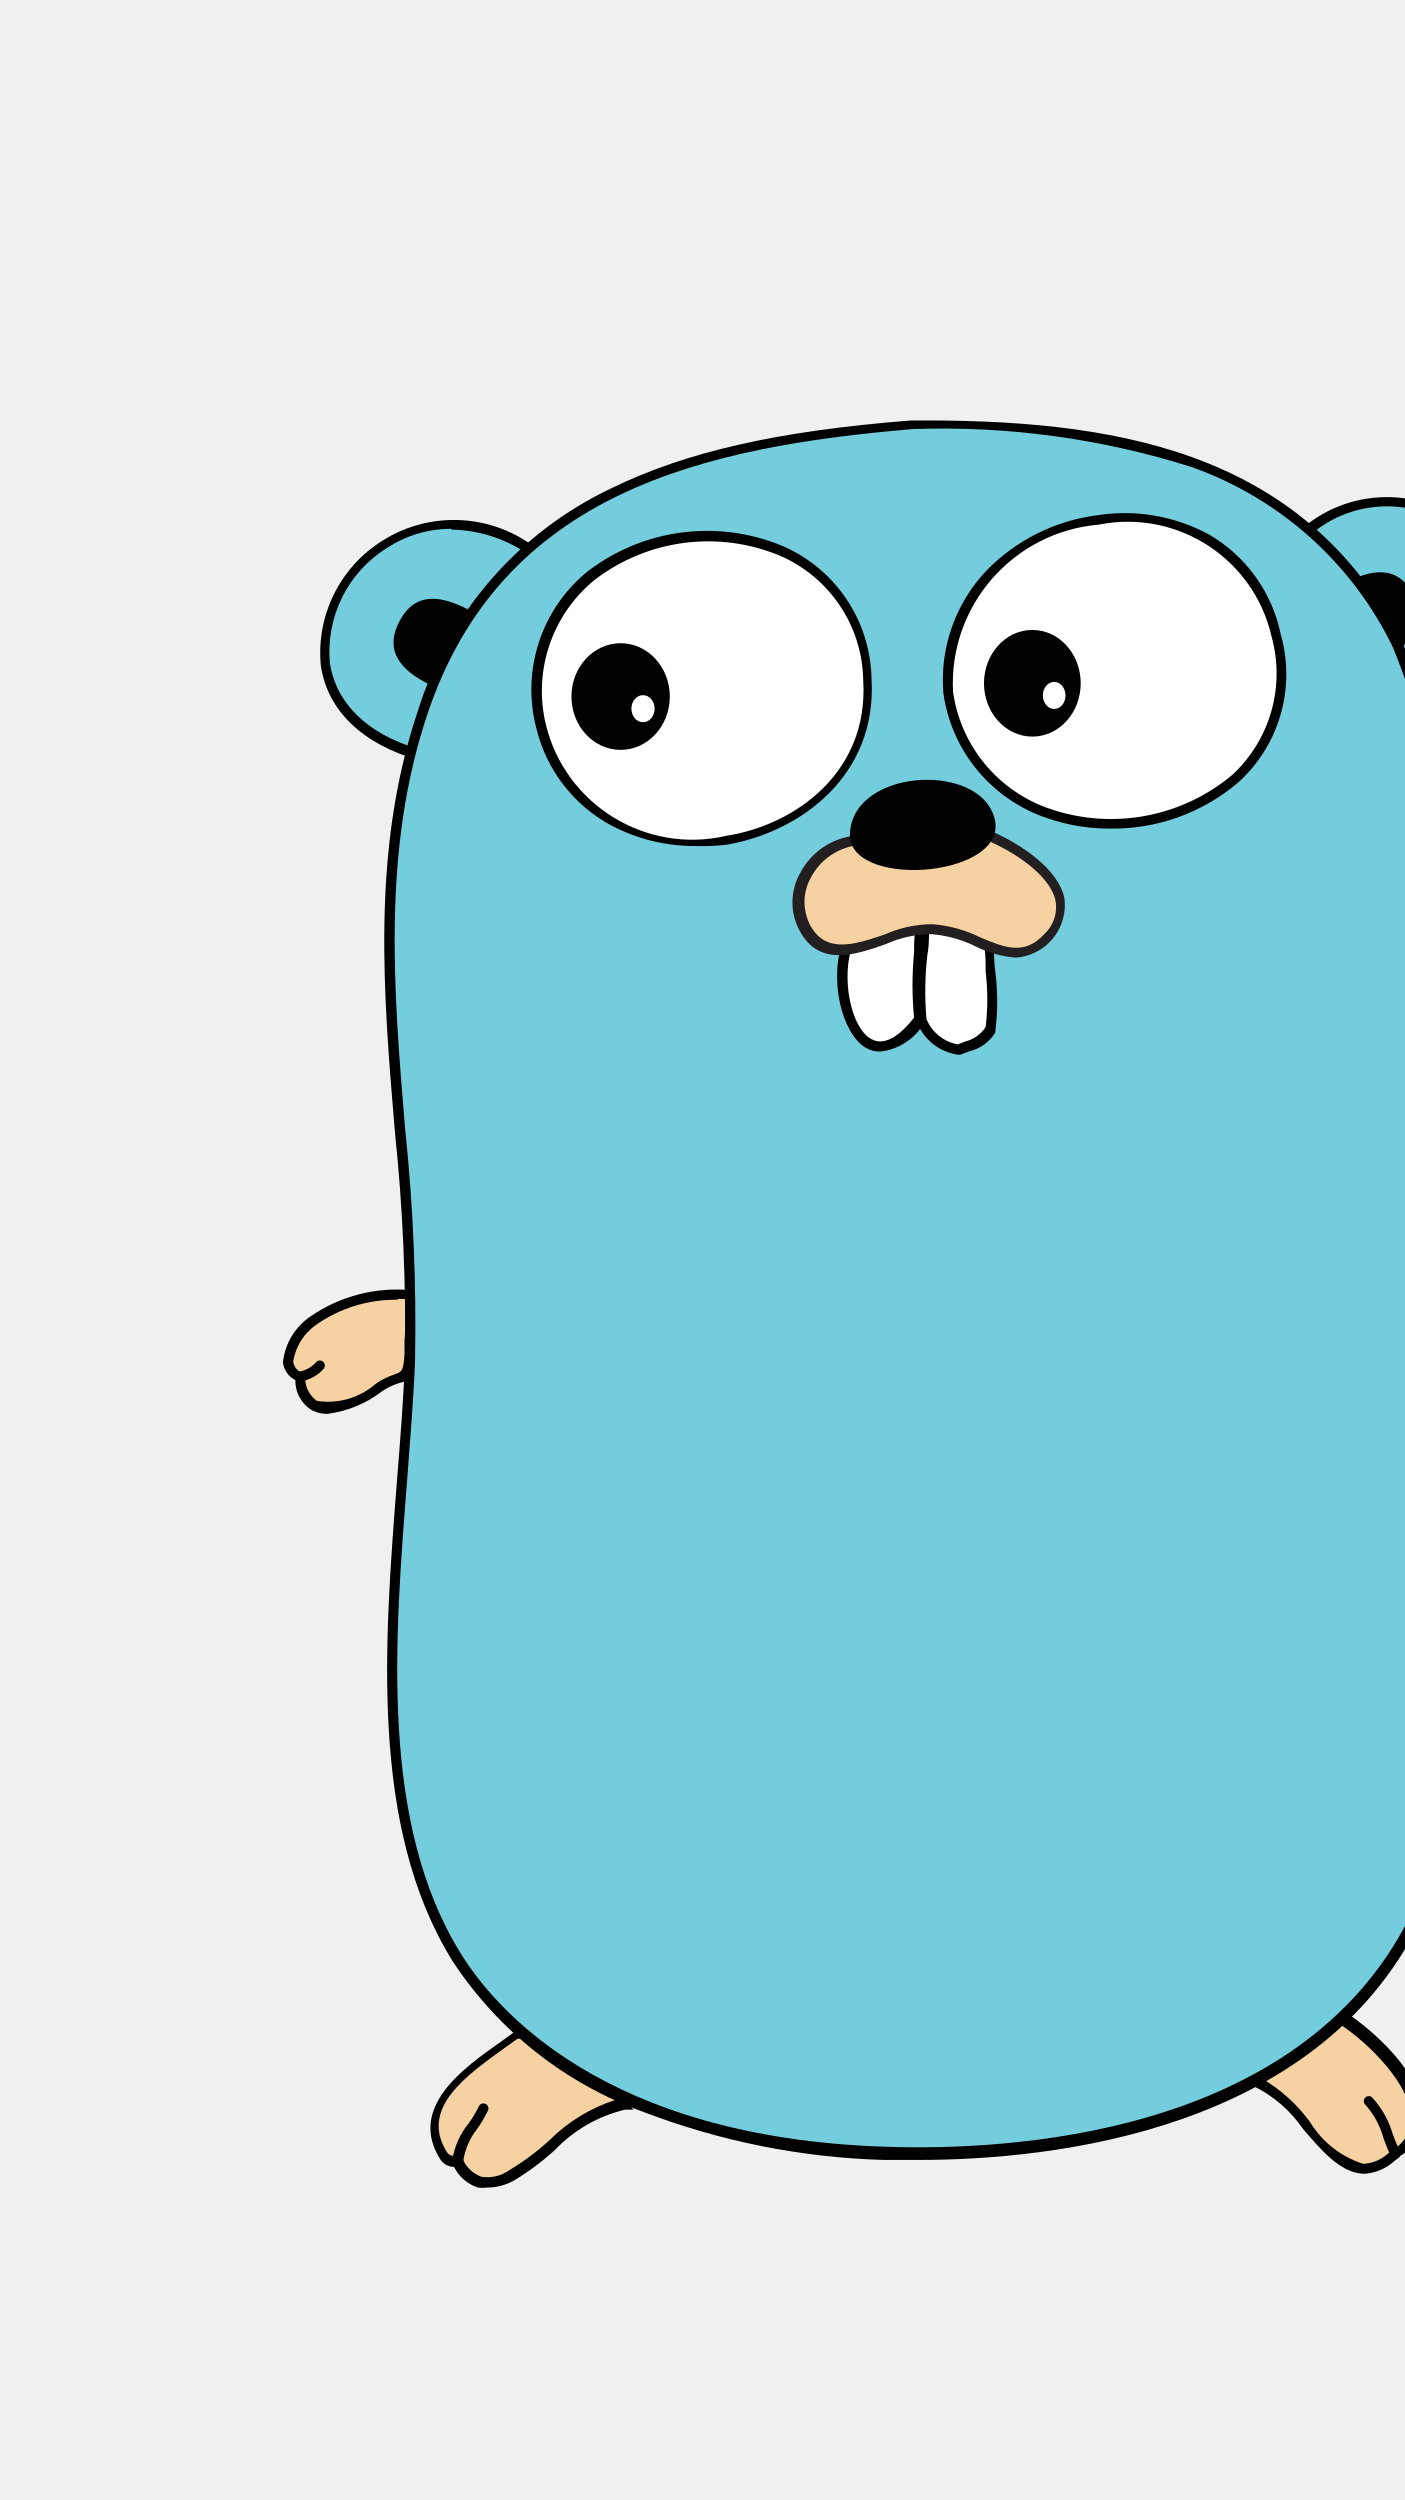
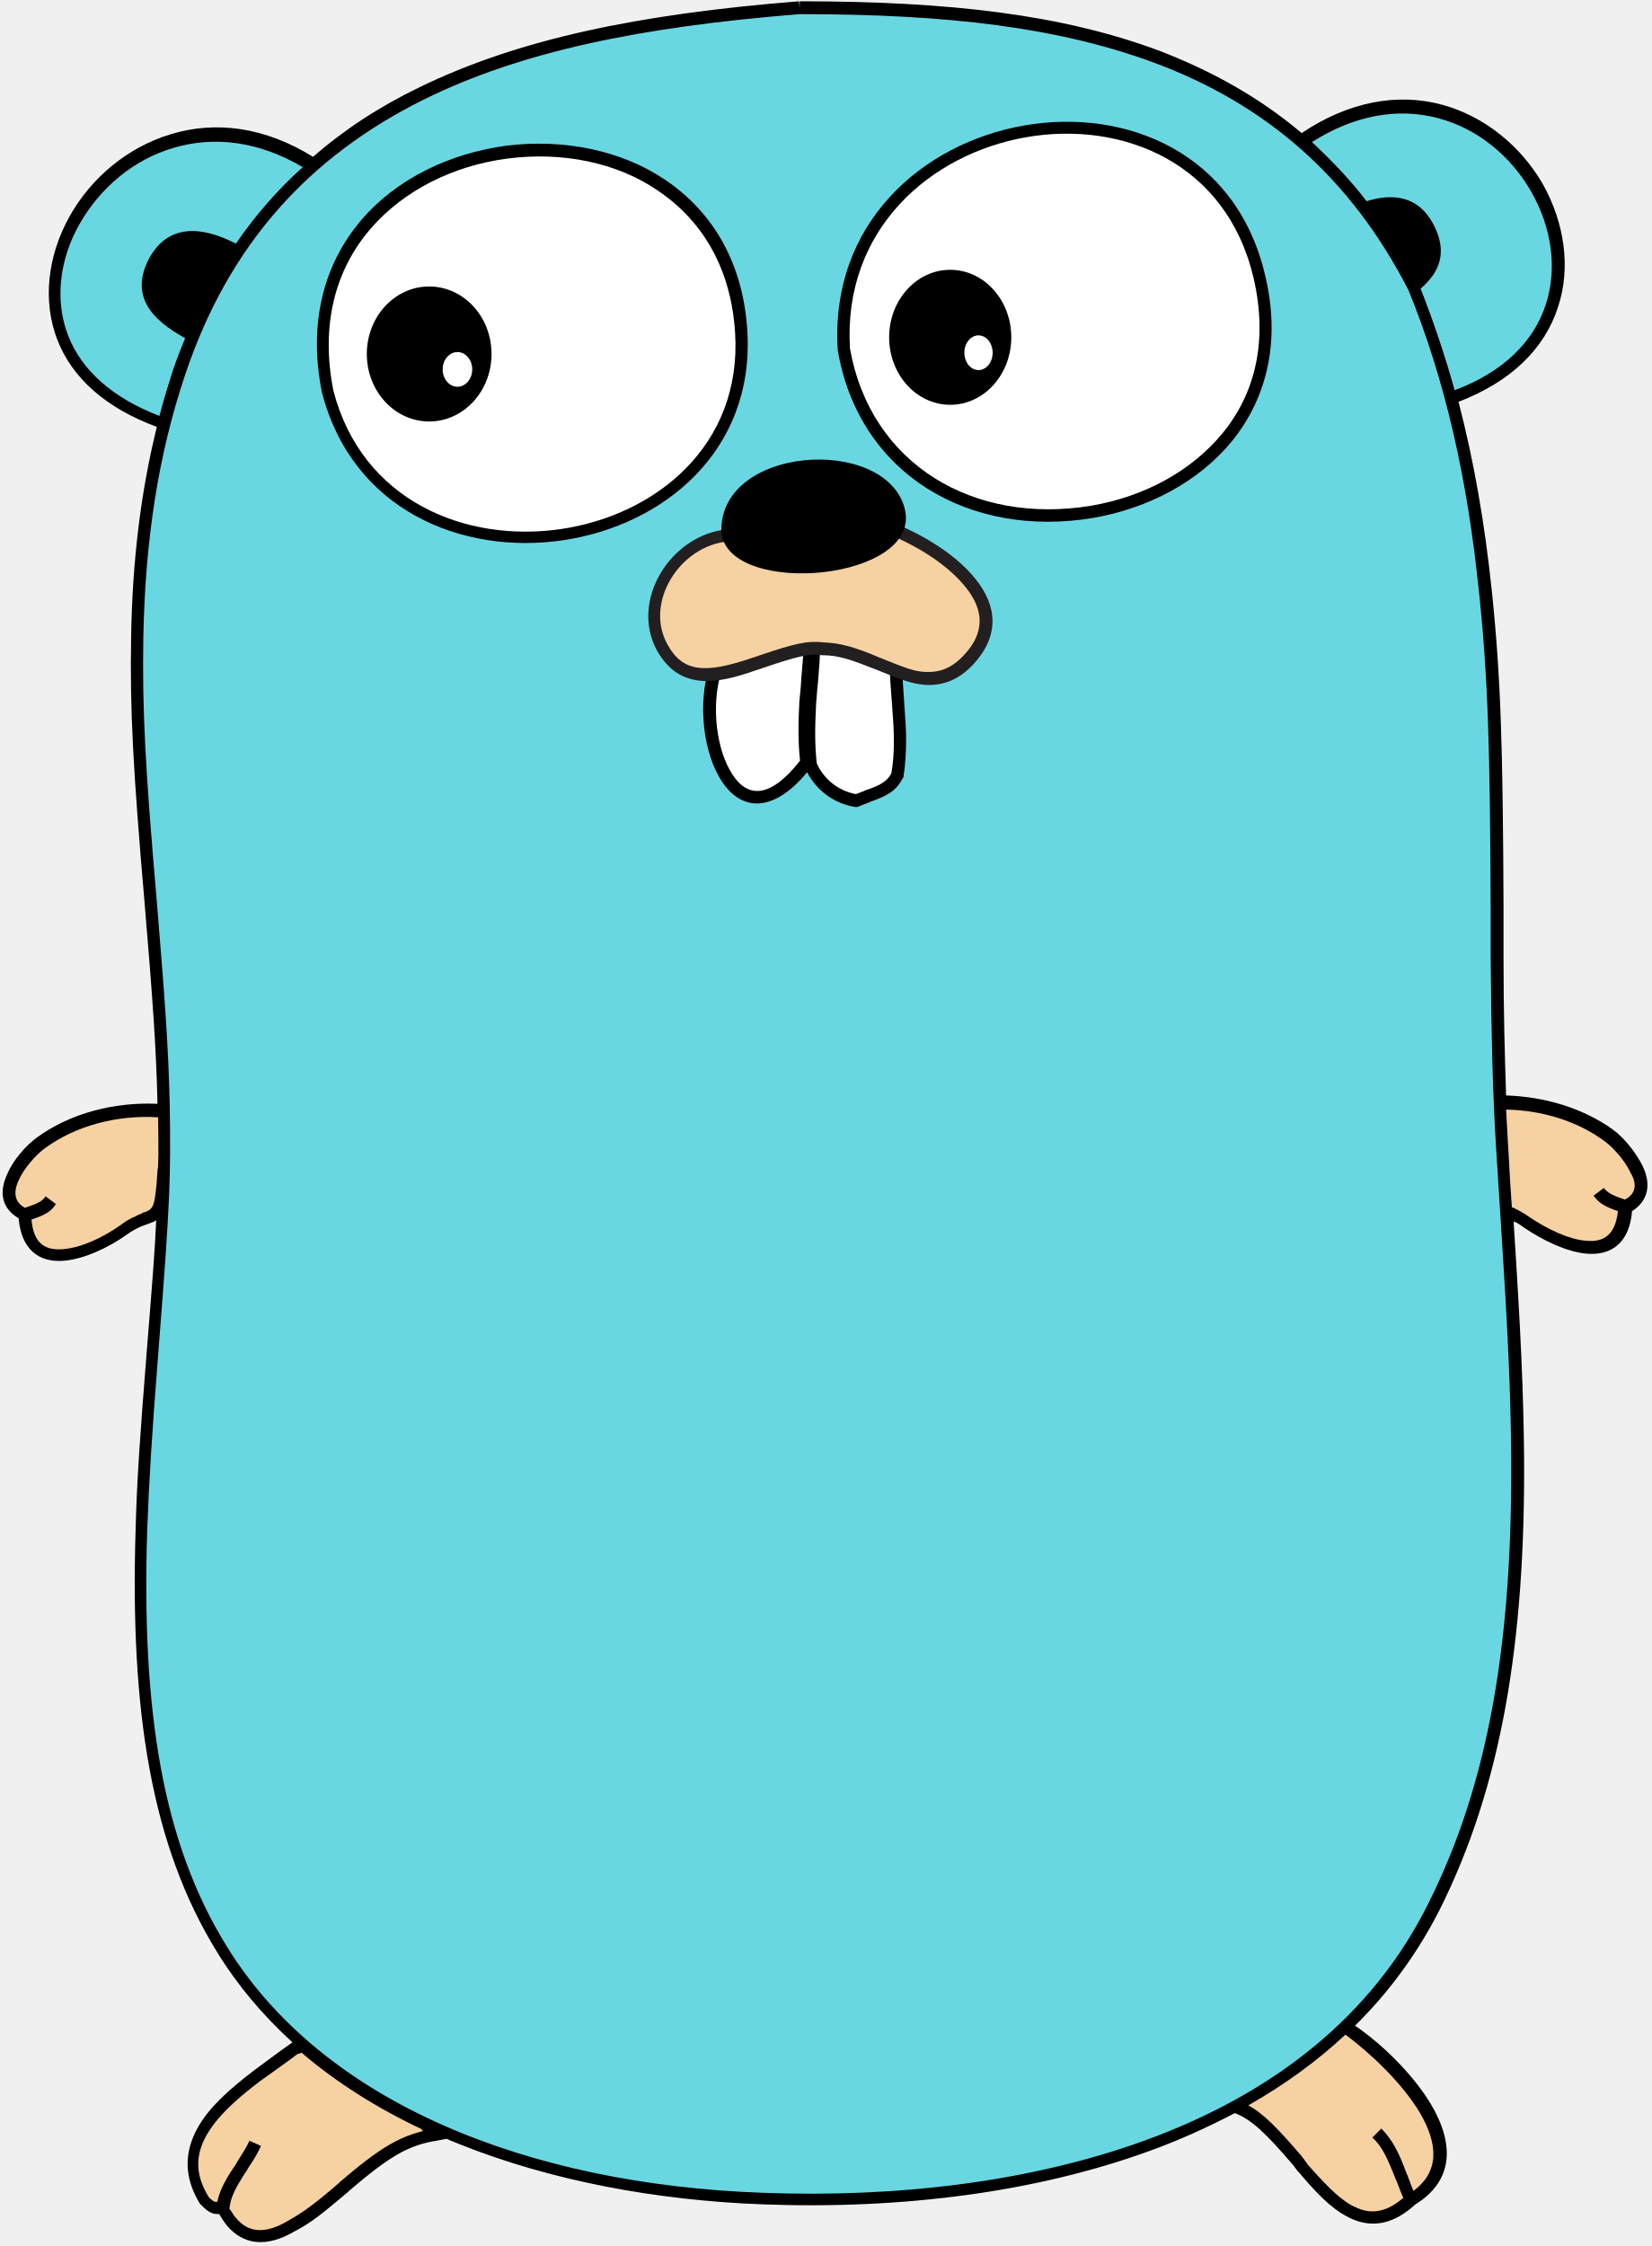
- <svg xmlns="http://www.w3.org/2000/svg" viewBox="-2.25 -11.451 50.846 83.041" width="1405" height="2500">
-   <g transform="translate(8)">
-     <path d="M.62 34.63c.09 1.89 2 1 2.83.42s1-.09 1.12-1.2a18.13 18.13 0 0 0 .09-2.18 5.35 5.35 0 0 0-3.57.91c-.52.38-1.49 1.58-.48 2" fill="#f6d2a2" />
-     <path d="M1.6 36a1.2 1.2 0 0 1-.54-.12 1.24 1.24 0 0 1-.62-1.1.82.82 0 0 1-.45-.65 2.3 2.3 0 0 1 1-1.66 5.5 5.5 0 0 1 3.69-.94h.15v.15a13 13 0 0 1-.05 1.71v.5c-.05.78-.2.9-.6 1a2.23 2.23 0 0 0-.6.29A4.09 4.09 0 0 1 1.6 36zm2.54-4.13a5 5 0 0 0-2.94.9 2 2 0 0 0-.84 1.34.5.5 0 0 0 .34.41h.1v.11a1 1 0 0 0 .42.9 2.62 2.62 0 0 0 2.13-.62 2.58 2.58 0 0 1 .68-.34c.26-.09.32-.11.36-.73v-.5a14 14 0 0 0 .06-1.5h-.31z" fill="#010101" />
-     <path d="M.62 34.63a1.49 1.49 0 0 0 .75-.42" fill="#c7b199" />
-     <path d="M.62 34.81a.183.183 0 0 1-.11-.35h.12a1.08 1.08 0 0 0 .55-.32.182.182 0 1 1 .29.22 1.4 1.4 0 0 1-.72.44H.62z" fill="#010101" />
-     <path d="M4.98 12.14c-7.23-2-1.85-11.23 4-7.45z" fill="#74cddd" />
-     <path d="M5.07 12.35h-.14c-2.06-.58-3.33-1.8-3.57-3.43A4.79 4.79 0 0 1 3.59 4.4a4.84 4.84 0 0 1 5.44.18l.14.09zm1-8.38a4.23 4.23 0 0 0-2.31.69 4.42 4.42 0 0 0-2.07 4.17c.22 1.45 1.34 2.55 3.17 3.1l3.8-7.17A5 5 0 0 0 6.1 4z" fill="#010101" />
-     <path d="M37.1 4c5.72-4 10.89 5 4.24 7.33z" fill="#74cddd" />
-     <path d="M41.26 11.55l-4.4-7.6.13-.09a4.72 4.72 0 0 1 5.25-.44 4.85 4.85 0 0 1 2.39 4.48c-.1 1-.64 2.71-3.23 3.6zm-3.92-7.5l4.08 7.06a3.91 3.91 0 0 0 2.85-3.24 4.48 4.48 0 0 0-2.21-4.15 4.25 4.25 0 0 0-4.72.33z" fill="#010101" />
-     <path d="M38.33 57.87c1.45.9 4.11 3.62 1.93 4.94-2.09 1.92-3.27-2.11-5.11-2.66a5.09 5.09 0 0 1 3.18-2.28z" fill="#f6d2a2" />
-     <path d="M39.15 63.5h-.08c-.83-.05-1.51-.86-2.17-1.63a4.66 4.66 0 0 0-1.8-1.55l-.24-.07.15-.25a5.31 5.31 0 0 1 3.29-2.35h.13c.93.58 2.85 2.26 2.84 3.78a1.67 1.67 0 0 1-.9 1.45 1.81 1.81 0 0 1-1.22.62zm-3.72-3.44a5.73 5.73 0 0 1 1.73 1.57 3.49 3.49 0 0 0 1.92 1.51 1.43 1.43 0 0 0 1-.47 1.32 1.32 0 0 0 .74-1.16c0-1.22-1.54-2.75-2.61-3.44a4.7 4.7 0 0 0-2.77 1.99z" fill="#010101" />
-     <path d="M40.26 63a.18.18 0 0 1-.16-.1 6.67 6.67 0 0 1-.28-.68 3 3 0 0 0-.66-1.22.18.18 0 1 1 .25-.26 3.31 3.31 0 0 1 .74 1.32 6.41 6.41 0 0 0 .27.64.18.18 0 0 1-.08.24z" fill="#010101" />
-     <path d="M12.36 60.94c-1.71.26-2.67 1.8-4.09 2.58a1.24 1.24 0 0 1-2-.47.65.65 0 0 1-.52-.24c-1.24-2 1.29-3.39 2.62-4.37 1.87-.36 3.02 1.23 3.99 2.5z" fill="#f6d2a2" />
-     <path d="M7.37 64a1.22 1.22 0 0 1-.32 0 1.48 1.48 0 0 1-.87-.75.6.6 0 0 1-.49-.26c-1.2-1.89.84-3.32 2.19-4.27l.47-.34c1.89-.38 3.09 1.18 4.05 2.44l.27.36h-.3a5.17 5.17 0 0 0-2.53 1.45 9.19 9.19 0 0 1-1.5 1.12 2 2 0 0 1-.97.25zm-1.2-1.16a.49.49 0 0 1 .21 0h.05l.08.16a1.16 1.16 0 0 0 .67.61 1.37 1.37 0 0 0 1-.24 8.93 8.93 0 0 0 1.45-1.08 6 6 0 0 1 2.41-1.47c-.92-1.2-2-2.5-3.57-2.2l-.45.32c-1.38 1-3.09 2.18-2.1 3.77a.29.29 0 0 0 .21.14z" fill="#010101" />
-     <path d="M6.3 63.24a.18.18 0 0 1-.18-.24 2.74 2.74 0 0 1 .58-1.31 4.22 4.22 0 0 0 .38-.63.181.181 0 0 1 .33.15 4.56 4.56 0 0 1-.41.69 2.43 2.43 0 0 0-.49 1.17.18.18 0 0 1-.21.17zM5.28 9.6c-1-.5-1.65-1.19-1.07-2.29s1.54-.91 2.5-.41zM39.83 8.64c1-.5 1.65-1.19 1.07-2.29s-1.54-.91-2.5-.41z" fill="#010101" />
-     <path d="M46.4 34.39c-.09 1.89-2 1-2.83.42s-1-.09-1.12-1.2a18.13 18.13 0 0 1-.09-2.18 5.35 5.35 0 0 1 3.57.91c.52.38 1.49 1.58.48 2" fill="#f6d2a2" />
-     <path d="M45.42 35.72a4.09 4.09 0 0 1-1.91-.72 2.23 2.23 0 0 0-.6-.29c-.4-.14-.55-.26-.6-1v-.5a13 13 0 0 1-.05-1.71v-.24h.15a5.5 5.5 0 0 1 3.69.94 2.3 2.3 0 0 1 1 1.66.82.82 0 0 1-.45.65 1.24 1.24 0 0 1-.62 1.1 1.21 1.21 0 0 1-.61.11zm-2.91-4.12a14.05 14.05 0 0 0 .06 1.5v.5c0 .61.09.63.36.73a2.58 2.58 0 0 1 .68.34 2.61 2.61 0 0 0 2.13.62 1 1 0 0 0 .42-.9v-.12h.1a.5.5 0 0 0 .34-.41 2 2 0 0 0-.84-1.34 5.1 5.1 0 0 0-3.25-.92z" fill="#010101" />
-     <path d="M46.4 34.39a1.49 1.49 0 0 1-.75-.39" fill="#c7b199" />
-     <path d="M46.4 34.57h-.19a1.4 1.4 0 0 1-.7-.5.182.182 0 1 1 .29-.22 1.08 1.08 0 0 0 .55.32h.12a.203.203 0 0 1-.07.4z" fill="#010101" />
-     <path d="M22.79.18c7.24 0 14 1 17.56 8 3.17 7.79 2 16.2 2.53 24.43.42 7.07 1.34 15.24-1.94 21.8-3.43 6.88-12.09 8.59-19.19 8.36-5.58-.2-12.32-2-15.47-7.12-3.7-6-1.95-14.88-1.68-21.53.32-7.88-2.14-15.79.45-23.51C7.74 2.61 14.98.8 22.78.18" fill="#74cddd" />
-     <path d="M22.98 63h-1.24a26.39 26.39 0 0 1-8.71-1.74 13.93 13.93 0 0 1-6.91-5.47c-3-4.84-2.46-11.52-2-17.42.12-1.48.23-2.89.28-4.21a67.83 67.83 0 0 0-.36-8.38c-.42-5-.86-10.17.82-15.18a13.28 13.28 0 0 1 7-8.09c2.7-1.32 6-2.08 10.85-2.46C29.85 0 36.89 1 40.51 8.09c2.32 5.7 2.35 11.82 2.39 17.74 0 2.22 0 4.51.16 6.75 0 .68.08 1.37.13 2.06.42 6.49.9 13.86-2.09 19.82C37.36 61.92 27.96 63 22.98 63zM22.79.36C15.26 1 7.92 2.62 5.22 10.67c-1.66 4.94-1.22 10.07-.81 15a68.09 68.09 0 0 1 .36 8.42c-.05 1.33-.17 2.74-.28 4.23-.46 5.84-1 12.47 1.93 17.2 1.23 2 5.19 6.67 15.33 7 4.39.16 15-.34 19-8.28 2.94-5.88 2.47-13.19 2.05-19.64 0-.7-.09-1.39-.13-2.06-.11-2.18-.16-4.48-.16-6.7 0-5.88-.06-12-2.36-17.6a12.87 12.87 0 0 0-7.29-6.51A29.9 29.9 0 0 0 22.79.36z" fill="#010101" />
-     <path d="M24.06 9.89c1.3 7.55 13.64 5.56 11.87-2.06C34.34 1 23.63 2.89 24.06 9.89" fill="#fff" />
-     <path d="M29.93 14.82a6.91 6.91 0 0 1-2.26-.37 5.59 5.59 0 0 1-3.78-4.53 5.76 5.76 0 0 1 1.56-4.44 6.81 6.81 0 0 1 4-2 6.4 6.4 0 0 1 4.06.7 5.45 5.45 0 0 1 2.59 3.61 5.28 5.28 0 0 1-1.54 5.36 7 7 0 0 1-4.63 1.67zm-5.69-4.95a5.25 5.25 0 0 0 3.55 4.25 6.83 6.83 0 0 0 6.55-1.24 5 5 0 0 0 1.43-5 5.34 5.34 0 0 0-6.26-4.06 5.77 5.77 0 0 0-5.27 6.05z" fill="#010101" />
-     <path d="M9.31 11.12c1.68 6.57 12.2 4.88 11.81-1.71C20.65 1.51 7.7 3 9.31 11.12" fill="#fff" />
-     <path d="M14.93 15.45a6.46 6.46 0 0 1-3.07-.75 5.45 5.45 0 0 1-2.71-3.55 5.51 5.51 0 0 1 1.88-5.65 7.1 7.1 0 0 1 7.06-.9 5.34 5.34 0 0 1 3.2 4.8c.21 3.5-2.57 5.54-5.23 6a7.31 7.31 0 0 1-1.13.05zm-5.42-4.37a5.46 5.46 0 0 0 6.53 4c2.52-.4 5.15-2.32 4.95-5.61a5 5 0 0 0-3-4.52 6.75 6.75 0 0 0-6.71.86 5.19 5.19 0 0 0-1.77 5.27z" fill="#010101" />
-     <path d="M25.51 19a17 17 0 0 1 0 3.13 2 2 0 0 1-1.17.72 1.72 1.72 0 0 1-1.31-1 22.22 22.22 0 0 1 .09-3.54z" fill="#fff" />
-     <path d="M24.45 23h-.05a1.89 1.89 0 0 1-1.45-1.13 11.88 11.88 0 0 1 0-2.43c0-.37.06-.76.07-1.14V18l2.7.83V19c0 .32 0 .66.05 1a8.57 8.57 0 0 1 0 2.15v.05a1.5 1.5 0 0 1-.95.68l-.31.12zm-1.16-1.26a1.53 1.53 0 0 0 1.12.89l.28-.11a1.2 1.2 0 0 0 .73-.52 8.43 8.43 0 0 0 0-2c0-.31 0-.61-.05-.91l-2-.61c0 .31 0 .62-.06.92a11.54 11.54 0 0 0-.03 2.33z" fill="#010101" />
-     <ellipse cx="12.21" cy="10.04" fill="#010101" rx="1.78" ry="1.93" />
-     <ellipse cx="13.02" cy="10.48" fill="#fff" rx=".42" ry=".49" />
-     <ellipse cx="27.11" cy="9.56" fill="#010101" rx="1.75" ry="1.93" />
-     <ellipse cx="27.9" cy="10" fill="#fff" rx=".41" ry=".49" />
-     <path d="M20.51 18.85c-.78 1.88.43 5.64 2.54 2.87a22.22 22.22 0 0 1 .09-3.54z" fill="#fff" />
-     <path d="M21.6 22.89a1 1 0 0 1-.52-.14c-.85-.49-1.38-2.5-.78-4v-.08l3-.76v.24c0 .39 0 .78-.07 1.15a11.43 11.43 0 0 0 0 2.36v.13a2.11 2.11 0 0 1-1.63 1.1zM20.61 19c-.43 1.17-.09 3 .66 3.43.54.31 1.14-.23 1.56-.77a12.23 12.23 0 0 1 0-2.36c0-.29 0-.6.06-.9z" fill="#010101" />
-     <path d="M20.74 15.23a2.29 2.29 0 0 0-1.88 3.2c1 1.8 3.22-.16 4.6 0 1.59 0 2.9 1.68 4.18.3 1.42-1.54-.61-3-2.2-3.71z" fill="#f6d2a2" />
-     <path d="M26.51 19.49a4 4 0 0 1-1.46-.41 4.41 4.41 0 0 0-1.58-.44 4 4 0 0 0-1.66.36c-1.12.39-2.39.83-3.11-.46a2.16 2.16 0 0 1 0-2.1 2.56 2.56 0 0 1 2-1.37l4.81-.21c1.18.5 2.53 1.41 2.76 2.47a1.91 1.91 0 0 1-1.76 2.16zm-3-1.21a4.7 4.7 0 0 1 1.7.47c.9.38 1.61.67 2.33-.11a1.33 1.33 0 0 0 .41-1.21c-.2-.92-1.47-1.76-2.51-2.2l-4.65.19a2.22 2.22 0 0 0-1.7 1.18 1.81 1.81 0 0 0 0 1.75c.57 1 1.59.67 2.68.3a4.24 4.24 0 0 1 1.74-.37z" fill="#231f20" />
-     <path d="M20.51 15.16c-.11-2.5 4.67-2.82 5.23-.72s-5 2.58-5.23.72z" fill="#010101" />
+ <svg xmlns="http://www.w3.org/2000/svg" width="1839" height="2500" viewBox="0 0 256 348" preserveAspectRatio="xMinYMin meet">
+   <path d="M3.686 188.165c.498 10.26 10.758 5.479 15.34 2.291 4.383-3.088 5.678-.498 6.076-6.475.299-3.984.697-7.869.498-11.853-6.674-.598-13.846.996-19.325 4.98-2.888 1.992-8.068 8.567-2.59 11.057M208.187 314.272c7.869 4.881 22.313 19.624 10.459 26.796-11.356 10.36-17.73-11.456-27.692-14.444 4.283-5.877 9.662-11.256 17.233-12.352zM67.337 330.907c-9.264 1.395-14.444 9.762-22.213 14.046-7.272 4.283-10.061-1.395-10.659-2.59-1.095-.498-.996.498-2.789-1.295-6.773-10.659 6.973-18.428 14.145-23.708 9.961-1.992 16.237 6.674 21.516 13.547zM251.916 186.87c-.498 10.26-10.758 5.479-15.34 2.291-4.383-3.088-5.678-.498-6.076-6.475-.3-3.984-.698-7.869-.498-11.853 6.673-.598 13.845.996 19.324 4.98 2.79 1.992 8.069 8.567 2.59 11.057" fill="#F6D2A2" />
+   <path d="M224.722 61.759c35.561-12.551 7.77-61.26-23.21-39.745-20.32-17.432-48.31-20.62-77.696-20.62C95.03 3.687 67.636 8.966 48.511 25.7 17.63 5.777-10.858 53.59 25.4 65.644c-10.16 39.445 1.394 79.688-.2 119.831-1.494 36.06-10.957 84.37 9.065 116.744 17.034 27.692 53.69 37.554 83.873 38.65 38.549 1.394 85.266-8.069 103.993-45.423 17.93-35.561 12.95-79.888 10.659-118.238-2.291-38.749 1.992-78.095-8.069-115.45z" fill="#69D7E2" />
+   <path d="M254.605 180.794c-.996-2.092-2.888-4.483-4.681-5.778-4.582-3.287-10.46-5.08-16.536-5.279-.199-6.176-.398-12.95-.398-21.516v-7.77c-.1-24.504-.399-35.262-1.793-48.71-1.096-10.558-2.79-20.32-5.18-29.484 8.069-3.088 13.348-8.168 15.44-14.743 1.992-6.076.996-12.949-2.39-19.025-3.487-5.977-9.065-10.46-15.54-12.252-6.973-1.893-14.543-.498-21.815 4.382-6.475-5.478-13.945-9.662-22.313-12.85C164.557 2.292 147.325.2 123.916.2v.996l-.1-.996c-25.002 1.992-43.53 5.877-58.87 13.348-6.176 2.988-11.654 6.574-16.435 10.758-7.372-4.582-15.042-5.678-22.114-3.486-6.574 1.992-12.252 6.674-15.639 12.75-3.387 6.076-4.184 13.049-1.893 19.026 2.291 5.976 7.57 10.658 15.44 13.547-2.49 10.06-3.785 20.719-3.984 32.473-.2 11.455.298 20.62 2.091 41.338 1.295 15.44 1.793 22.512 1.993 31.079-6.774-.299-13.547 1.494-18.628 5.18-1.793 1.295-3.785 3.586-4.681 5.777-1.295 2.79-.797 5.28 1.793 6.774.398 4.781 3.088 6.972 7.172 6.574 2.988-.299 6.574-1.893 9.662-4.084a11.208 11.208 0 0 1 2.092-1.195c.299-.1.498-.2.797-.3 0 0 .597-.198.797-.298.298-.1.597-.2.796-.399-.199 4.682-.597 9.563-1.494 20.72-.996 12.55-1.494 19.424-1.693 27.094-.897 28.488 2.49 49.207 12.65 65.643 3.188 5.18 7.073 9.762 11.655 13.946-.897.597-4.682 3.387-5.877 4.283-4.184 3.188-7.072 5.877-8.766 8.865-2.191 3.885-2.191 7.77.299 11.854l.1.1.1.1c1.095 1.095 1.693 1.394 2.49 1.394H33.966c.1.2.2.299.3.498.298.498.597.896.896 1.295 2.49 2.889 5.976 3.586 10.658.797 2.49-1.295 4.283-2.79 8.068-5.977l.2-.2c6.076-5.179 9.064-7.071 13.547-7.769l1.594-.299c.597.3 1.195.499 1.892.797 14.145 5.678 30.58 8.766 47.216 9.364 21.516.797 42.235-1.893 59.766-8.268 4.682-1.693 9.065-3.686 13.249-5.877 2.59.996 4.78 3.088 8.965 7.969.199.2.199.2.298.398.2.2.2.3.3.399.198.299.497.498.696.797 3.288 3.884 5.48 5.777 7.97 6.873 3.286 1.394 6.474.697 9.761-2.291 5.778-3.586 6.176-9.164 2.39-15.54-2.689-4.482-7.37-9.164-11.753-12.152 5.18-5.08 9.662-11.156 13.148-18.03 9.563-19.125 13.249-41.438 13.05-70.126-.1-10.16-.499-19.025-1.594-35.96v-.497c.498.199.996.498 1.494.896 3.088 2.092 6.674 3.785 9.662 4.084 4.084.399 6.774-1.793 7.172-6.574 2.49-1.594 2.988-4.084 1.693-6.873zM222.93 18.328c5.977 1.594 11.157 5.778 14.344 11.356 3.188 5.578 4.084 11.854 2.291 17.432-1.892 5.877-6.674 10.559-14.145 13.348a162.04 162.04 0 0 0-5.279-15.739c2.889-2.49 4.283-5.578 1.992-9.96-2.29-4.384-6.275-4.882-10.36-3.587-2.59-3.387-5.478-6.375-8.466-9.164 6.574-4.184 13.348-5.379 19.623-3.686zM10.56 51.997c-2.092-5.38-1.395-11.754 1.793-17.332 3.187-5.579 8.367-9.961 14.543-11.754 6.375-1.893 13.248-.997 20.022 2.988a65.541 65.541 0 0 0-10.36 11.854c-5.18-2.69-10.459-3.188-13.447 2.29-3.088 5.878.498 9.563 5.578 12.352-.697 1.694-1.395 3.487-1.992 5.28-.698 2.191-1.395 4.482-1.992 6.773-7.272-2.789-12.053-7.072-14.145-12.451zm12.053 135.77c-.1 0-.698.199-.698.298-.298.1-.597.2-.896.399-.797.299-1.594.797-2.39 1.394-2.79 1.993-6.177 3.487-8.767 3.686-2.988.299-4.681-.996-4.98-4.582 2.092-.697 2.988-1.195 3.785-2.39l-1.594-1.196c-.597.797-1.195 1.096-2.988 1.693-.1 0-.1 0-.2.1-1.593-.897-1.892-2.291-.995-4.283.797-1.793 2.59-3.885 4.084-4.98 4.781-3.487 11.156-5.18 17.531-4.782 0 2.49.1 4.98 0 7.37 0 .3 0 .499-.1.798-.099 1.394-.099 1.992-.199 2.69-.298 2.888-.498 3.286-1.593 3.785zm30.082 150.312l-.2.2c-3.685 3.187-5.478 4.482-7.769 5.777-3.785 2.291-6.375 1.793-8.168-.398-.299-.3-.498-.698-.697-.997-.1-.1-.2-.298-.299-.398v-.1c.2-1.793.897-3.088 2.69-5.877.1-.1.1-.1.1-.199 1.095-1.594 1.593-2.49 2.091-3.586l-1.793-.797c-.398.897-.896 1.694-1.893 3.287-.1.1-.1.1-.1.2-1.792 2.59-2.59 4.183-2.988 5.976h-.1H33.27c-.2-.1-.498-.299-.896-.697-3.885-6.176-.797-11.455 7.968-18.03 1.096-.796 4.782-3.386 5.778-4.183.2 0 .398-.1.598-.2 5.378 4.583 11.654 8.567 18.627 11.854 0 .1.1.2.199.3-4.084.995-7.272 3.087-12.85 7.868zm167.247-10.857c3.088 5.18 2.988 9.363-.897 12.252-.298-.598-.498-1.295-.896-2.291 0-.1 0-.1-.1-.2-1.394-3.785-2.29-5.378-3.984-7.171l-1.395 1.394c1.494 1.395 2.192 2.889 3.586 6.375 0 .1 0 .1.1.2.498 1.294.797 2.091 1.096 2.789-2.59 2.191-4.881 2.59-7.272 1.494-2.092-.897-4.084-2.79-7.272-6.375-.199-.2-.398-.498-.597-.797-.1-.1-.2-.2-.3-.399-.198-.199-.198-.199-.298-.398-3.686-4.283-5.877-6.574-8.268-7.87 5.579-3.187 10.56-6.773 15.042-10.957 4.183 3.088 8.865 7.67 11.455 11.954zm1.394-32.274c-8.566 17.233-23.707 29.385-44.028 36.756-17.332 6.276-37.852 8.866-59.069 8.069-36.557-1.295-68.233-14.045-83.075-38.151-9.961-16.038-13.249-36.458-12.352-64.548.299-7.67.697-14.543 1.693-27.094 1.096-14.145 1.395-18.229 1.694-24.604.199-4.582.199-9.264.1-14.244-.2-8.766-.698-15.739-1.993-31.378-1.793-20.719-2.291-29.784-2.092-41.14.3-14.94 2.291-28.09 6.475-40.54C35.46 37.851 47.913 24.204 65.843 15.34 80.884 7.97 99.113 4.184 123.916 2.191c23.21 0 40.143 2.092 54.786 7.471 17.531 6.475 30.58 17.83 39.545 35.263 5.778 14.144 9.165 29.385 10.958 46.916 1.394 13.348 1.693 24.106 1.793 48.51v7.77c.1 12.053.298 20.52.797 28.987.199 3.287.298 4.682.796 12.551 1.096 16.934 1.495 25.7 1.594 35.86.2 28.588-3.387 50.602-12.85 69.429zm30.481-109.074c-.1 0-.199-.1-.298-.1-1.793-.597-2.391-.996-2.989-1.693l-1.594 1.195c.897 1.196 1.793 1.694 3.786 2.39-.399 3.587-2.092 4.882-4.98 4.583-2.59-.2-5.978-1.793-8.767-3.686-.797-.597-1.593-.996-2.39-1.394-.1 0-.2-.1-.3-.1-.398-5.478-.398-6.873-.597-9.762l-.299-5.379c5.579.1 11.057 1.793 15.24 4.881 1.495 1.096 3.288 3.188 4.085 4.98.996 1.694.797 3.188-.897 4.085z" />
+   <path d="M138.918 104.123c.1 5.08 1.096 10.658.199 16.037-1.395 2.59-3.984 2.89-6.275 3.885-3.188-.498-5.878-2.59-7.172-5.578-.797-6.076.199-11.854.498-17.93 0-.2 3.785.1 7.172 1.096 2.888.896 5.578 2.39 5.578 2.49zM110.728 104.521c-2.79 10.56 3.686 27.792 14.344 13.647-.797-5.977.1-11.754.398-17.631.1-.498-14.642 3.287-14.742 3.984z" fill="#FFF" />
+   <path d="M140.113 108.805c-.2-2.989-.299-4.184-.299-5.678v-.697l-.697-.2-12.551-3.884v-.698l-1.295.3h-.1v.099l-14.144 3.586-.498.1-.2.497c-2.191 5.28-1.693 13.249 1.096 18.13 3.188 5.578 8.367 5.677 13.647-.698a10.192 10.192 0 0 0 7.47 5.38h.3l.298-.1c.399-.2.797-.3 1.495-.598.1 0 .1 0 .199-.1 2.888-.996 4.084-1.793 5.08-3.685l.1-.1v-.199c.298-1.793.398-3.686.398-5.777 0-1.495-.1-2.89-.299-5.678zm-15.938-3.686c-.1 1.793-.199 2.49-.298 3.486-.2 3.686-.2 6.475.1 9.264-4.683 5.977-8.368 5.977-10.858 1.494-2.391-4.183-2.89-11.256-1.096-15.937l12.55-3.188c-.099 1.295-.198 2.59-.398 4.881zm13.946 14.743c-.697 1.195-1.594 1.793-3.985 2.59-.1 0-.1 0-.199.099-.597.2-.996.398-1.295.498-2.69-.498-4.98-2.291-6.076-4.781-.299-2.69-.299-5.479-.1-9.164.1-.997.1-1.694.3-3.487.198-2.29.298-3.685.298-4.98l10.858 3.287c0 1.295.1 2.49.299 5.08.199 2.69.298 4.084.298 5.678 0 1.892-.1 3.586-.398 5.18z" />
+   <g transform="translate(48.476 21.976)">
+     <path d="M2.291 38.749c9.164 35.66 66.241 26.496 64.05-9.264C63.75-13.348-6.475-5.08 2.29 38.749" fill="#FFF" />
+     <path d="M67.337 29.385c-.598-10.36-5.18-18.428-12.75-23.508C47.813 1.295 38.848-.498 29.983.597 21.118 1.794 12.949 5.778 7.57 12.054 1.594 19.026-.697 28.19 1.395 38.749l.896-.2-.896.2c9.363 36.656 68.133 27.791 65.942-9.364zM3.187 38.55c-1.992-10.06.2-18.627 5.778-25.102 5.08-5.877 12.75-9.761 21.217-10.857 8.467-1.096 16.934.598 23.31 4.98 7.071 4.782 11.355 12.253 11.952 22.114 2.092 34.764-53.391 43.132-62.256 8.865z" />
+     <ellipse cx="18.03" cy="32.872" rx="9.662" ry="10.459" />
+     <ellipse fill="#FFF" cx="22.412" cy="35.262" rx="2.291" ry="2.689" />
+   </g>
+   <g transform="translate(129.618 18.098)">
+     <path d="M1.195 35.96C8.268 76.9 75.206 66.042 65.544 24.803 56.878-12.252-1.196-1.992 1.195 35.96" fill="#FFF" />
+     <path d="M66.44 24.604C57.575-13.547-2.19-3.088.2 36.059v.1c3.286 19.324 20.52 29.186 39.545 25.998C48.41 60.663 56.18 56.48 61.26 50.304c5.578-6.874 7.57-15.739 5.18-25.7zm-6.673 24.504c-4.782 5.778-12.053 9.762-20.321 11.157-18.03 2.988-34.167-6.276-37.354-24.405C-.1-.996 56.28-10.858 64.647 25.002c2.192 9.463.399 17.731-4.88 24.106z" />
+     <ellipse cx="17.631" cy="34.167" rx="9.463" ry="10.459" />
+     <ellipse fill="#FFF" cx="22.014" cy="36.557" rx="2.191" ry="2.689" />
+   </g>
+   <g>
+     <path d="M112.785 83.002c-7.87.697-14.245 9.961-10.16 17.332 5.378 9.762 17.431-.896 24.902.1 8.666.2 15.739 9.164 22.612 1.594 7.67-8.368-3.287-16.536-11.954-20.122l-25.4 1.096z" fill="#F6D2A2" />
+     <path d="M151.135 89.676c-2.69-3.387-7.371-6.475-12.452-8.567l-.199-.1h-.199l-25.5.997c-8.866.797-15.24 11.057-10.958 18.826 1.694 2.989 3.985 4.483 7.073 4.682 2.29.1 4.682-.398 8.367-1.693.299-.1.697-.2 1.195-.399 4.981-1.693 6.973-2.191 8.965-1.892h.1c2.39 0 4.383.697 8.168 2.191 4.184 1.693 5.479 2.192 7.57 2.39 2.89.2 5.38-.796 7.67-3.286 3.885-4.284 3.686-8.866.2-13.149zm-1.694 11.754c-1.892 2.092-3.785 2.79-6.076 2.69-1.793-.1-2.988-.598-6.973-2.192-3.984-1.693-6.175-2.29-8.765-2.39-2.49-.3-4.582.199-9.862 1.992-.498.199-.896.299-1.195.398-7.272 2.49-10.758 2.291-13.149-2.092-3.586-6.474 1.893-15.24 9.364-15.937l25.201-.997c4.782 1.993 9.065 4.881 11.555 7.97 2.988 3.585 3.088 7.171-.1 10.558z" fill="#231F20" />
+     <path d="M140.178 78.719c-3.088-11.356-28.987-9.662-28.39 3.885 1.295 10.06 31.378 7.37 28.39-3.885z" />
  </g>
</svg>
